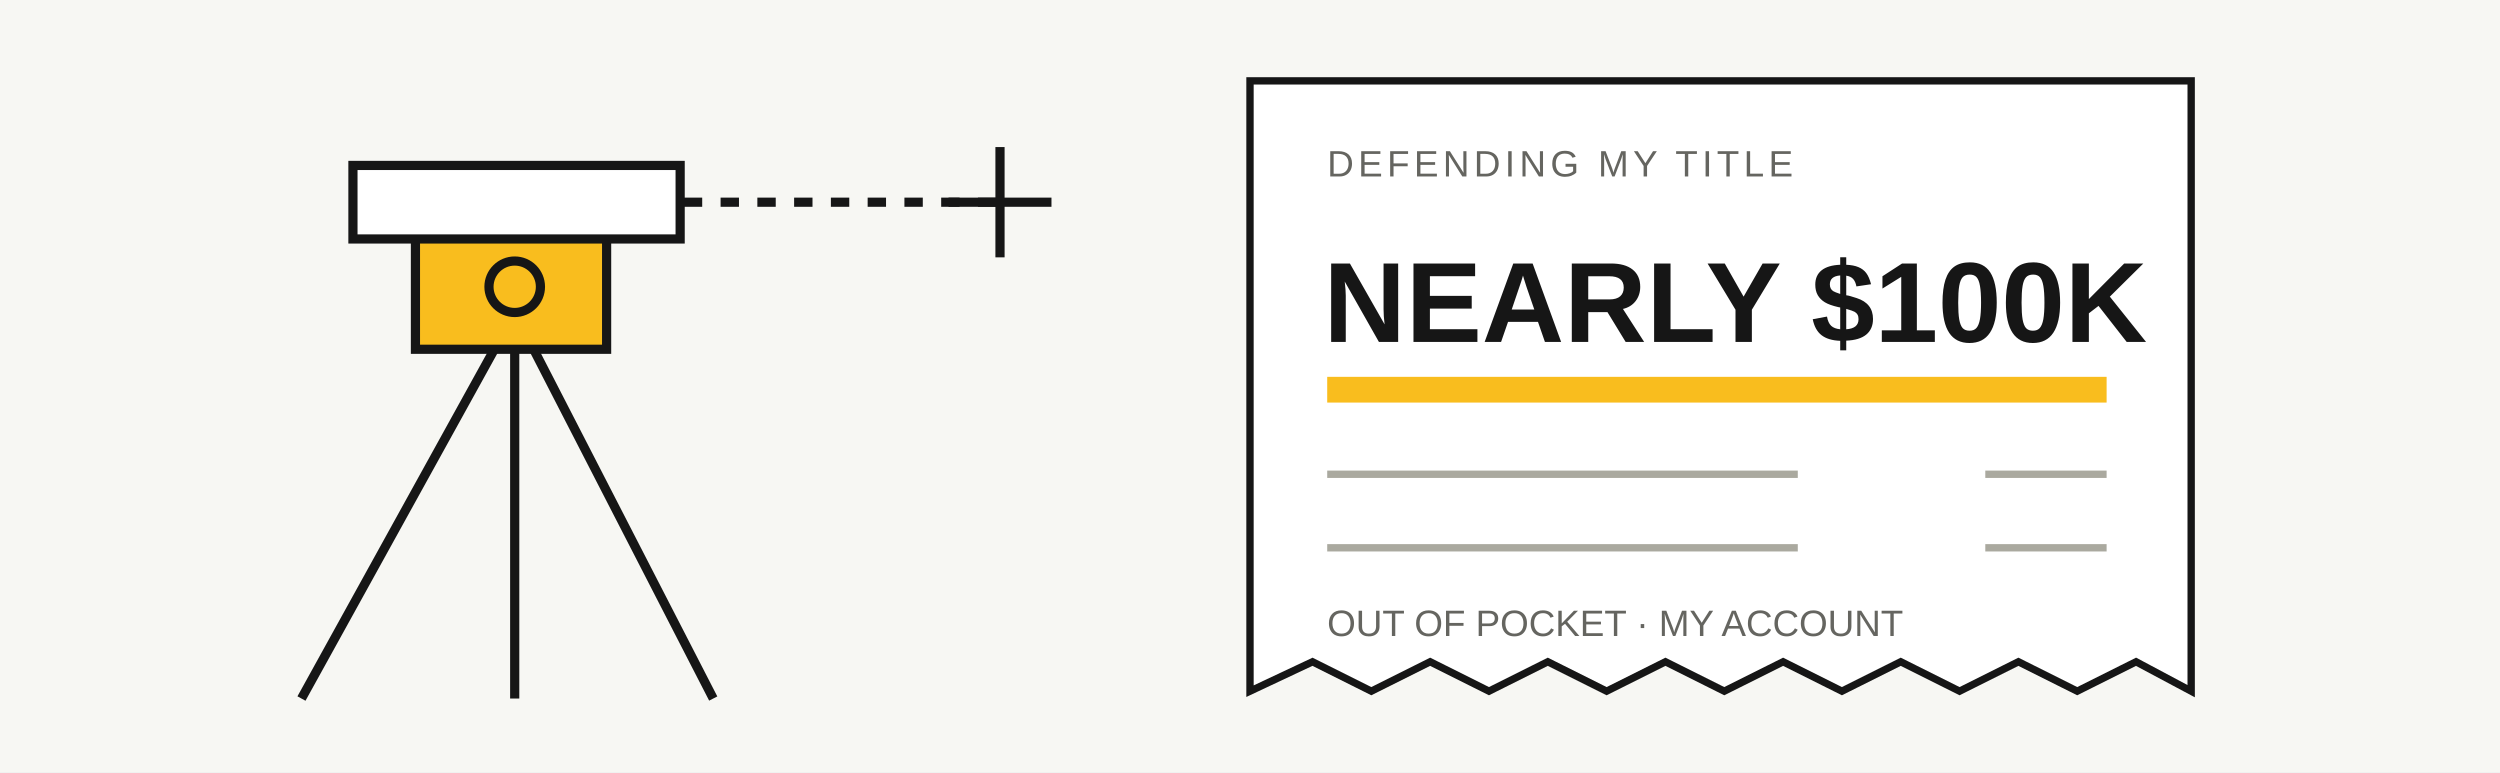
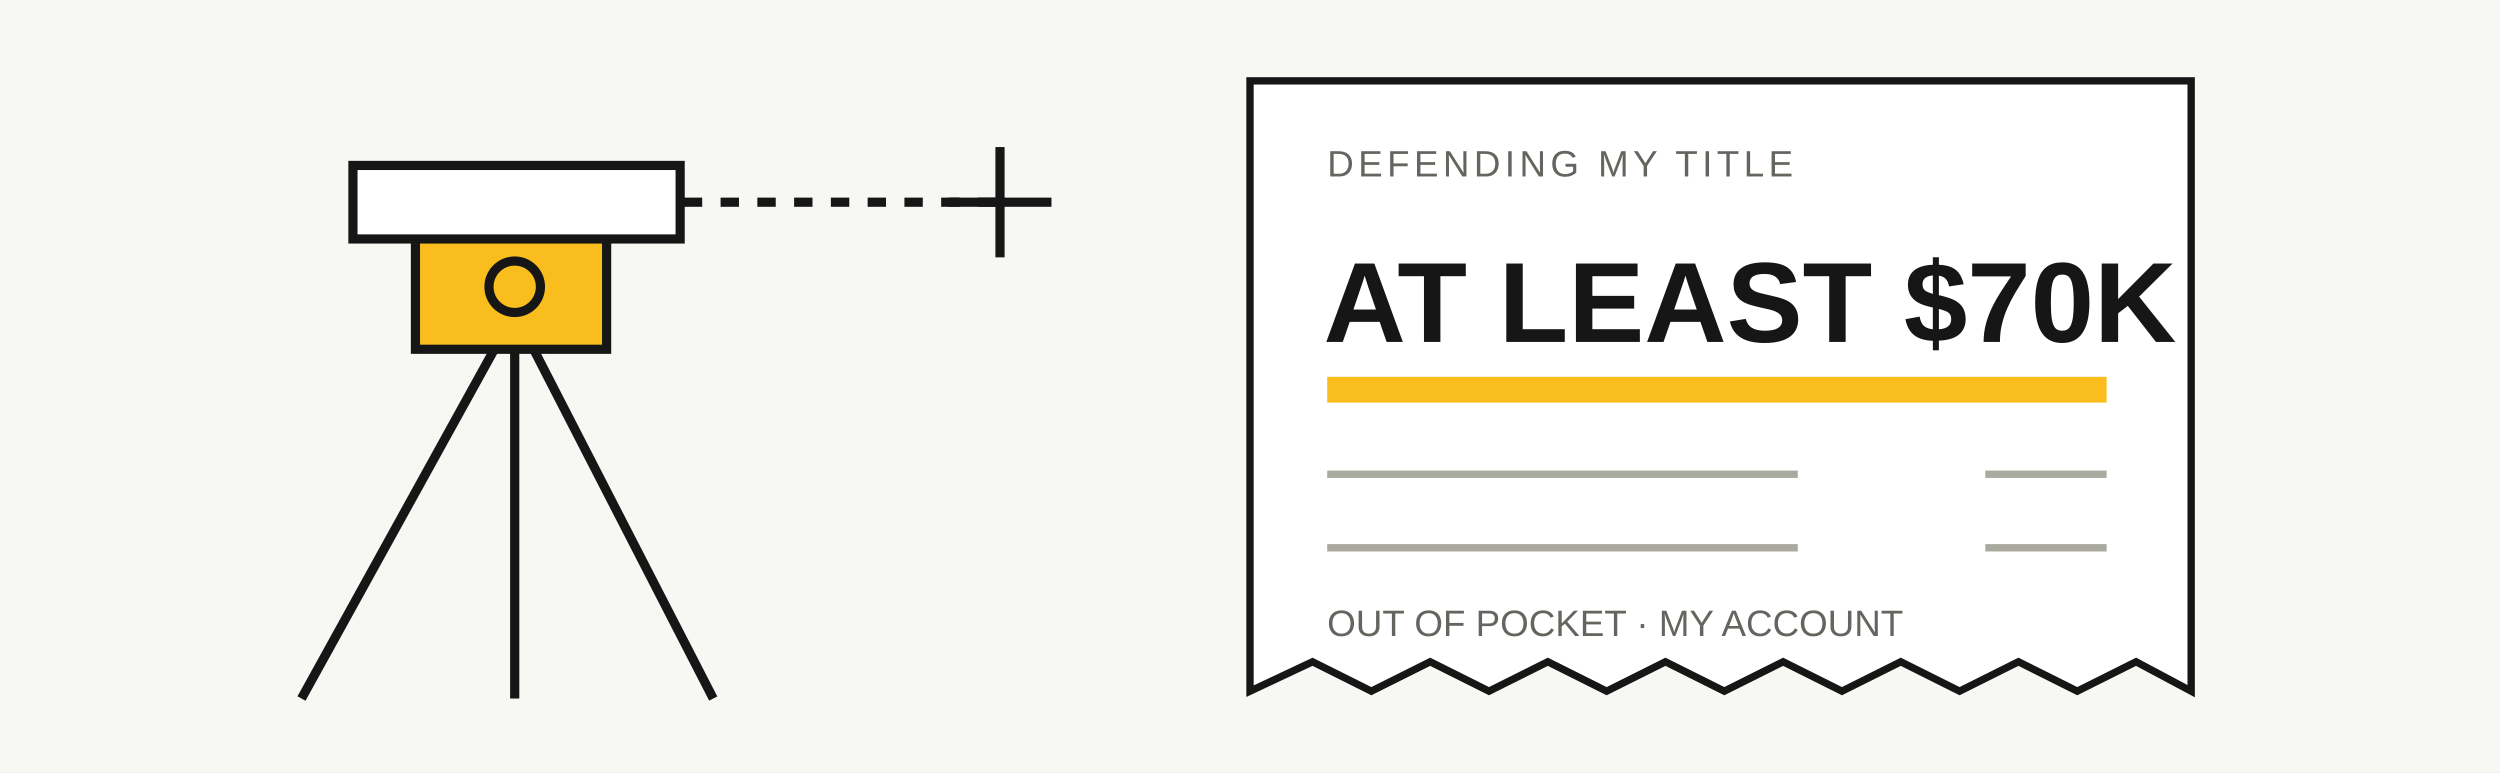
<svg xmlns="http://www.w3.org/2000/svg" viewBox="0 0 680 210" role="img" aria-labelledby="title">
  <defs>
    <pattern id="hatch" width="9" height="9" patternUnits="userSpaceOnUse" patternTransform="rotate(45)">
      <path d="M0 0V9" stroke="#f9bd1e" stroke-width="3" />
    </pattern>
  </defs>
  <rect width="680" height="210" fill="#f7f7f3" />
  <g stroke="#161616" stroke-width="2.5" fill="none">
    <path d="M140 85L82 190M140 85L194 190M140 85V190" />
    <path d="M113 64H165V95H113Z" fill="#f9bd1e" />
    <path d="M96 45H185V65H96Z" fill="white" />
    <circle cx="140" cy="78" r="7" />
    <path d="M186 55H272" stroke-dasharray="5 5" />
    <path d="M272 40V70M258 55H286" />
  </g>
  <path d="M340 22H596V188L581 180L565 188L549 180L533 188L517 180L501 188L485 180L469 188L453 180L437 188L421 180L405 188L389 180L373 188L357 180L340 188Z" fill="white" stroke="#161616" stroke-width="2" />
  <text x="361" y="48" font-family="Arial,sans-serif" font-size="10" letter-spacing="1.2" fill="#656560">DEFENDING MY TITLE</text>
-   <text x="360" y="93" font-family="Arial,sans-serif" font-size="31" font-weight="bold" fill="#161616">NEARLY $100K</text>
+   <text x="360" y="93" font-family="Arial,sans-serif" font-size="31" font-weight="bold" fill="#161616">AT LEAST $70K</text>
  <path d="M361 106H573" stroke="#f9bd1e" stroke-width="7" />
  <g stroke="#aaa99f" stroke-width="2">
    <path d="M361 129H489M540 129H573M361 149H489M540 149H573" />
  </g>
  <text x="361" y="173" font-family="Arial,sans-serif" font-size="10" fill="#656560">OUT OF POCKET · MY ACCOUNT</text>
</svg>
